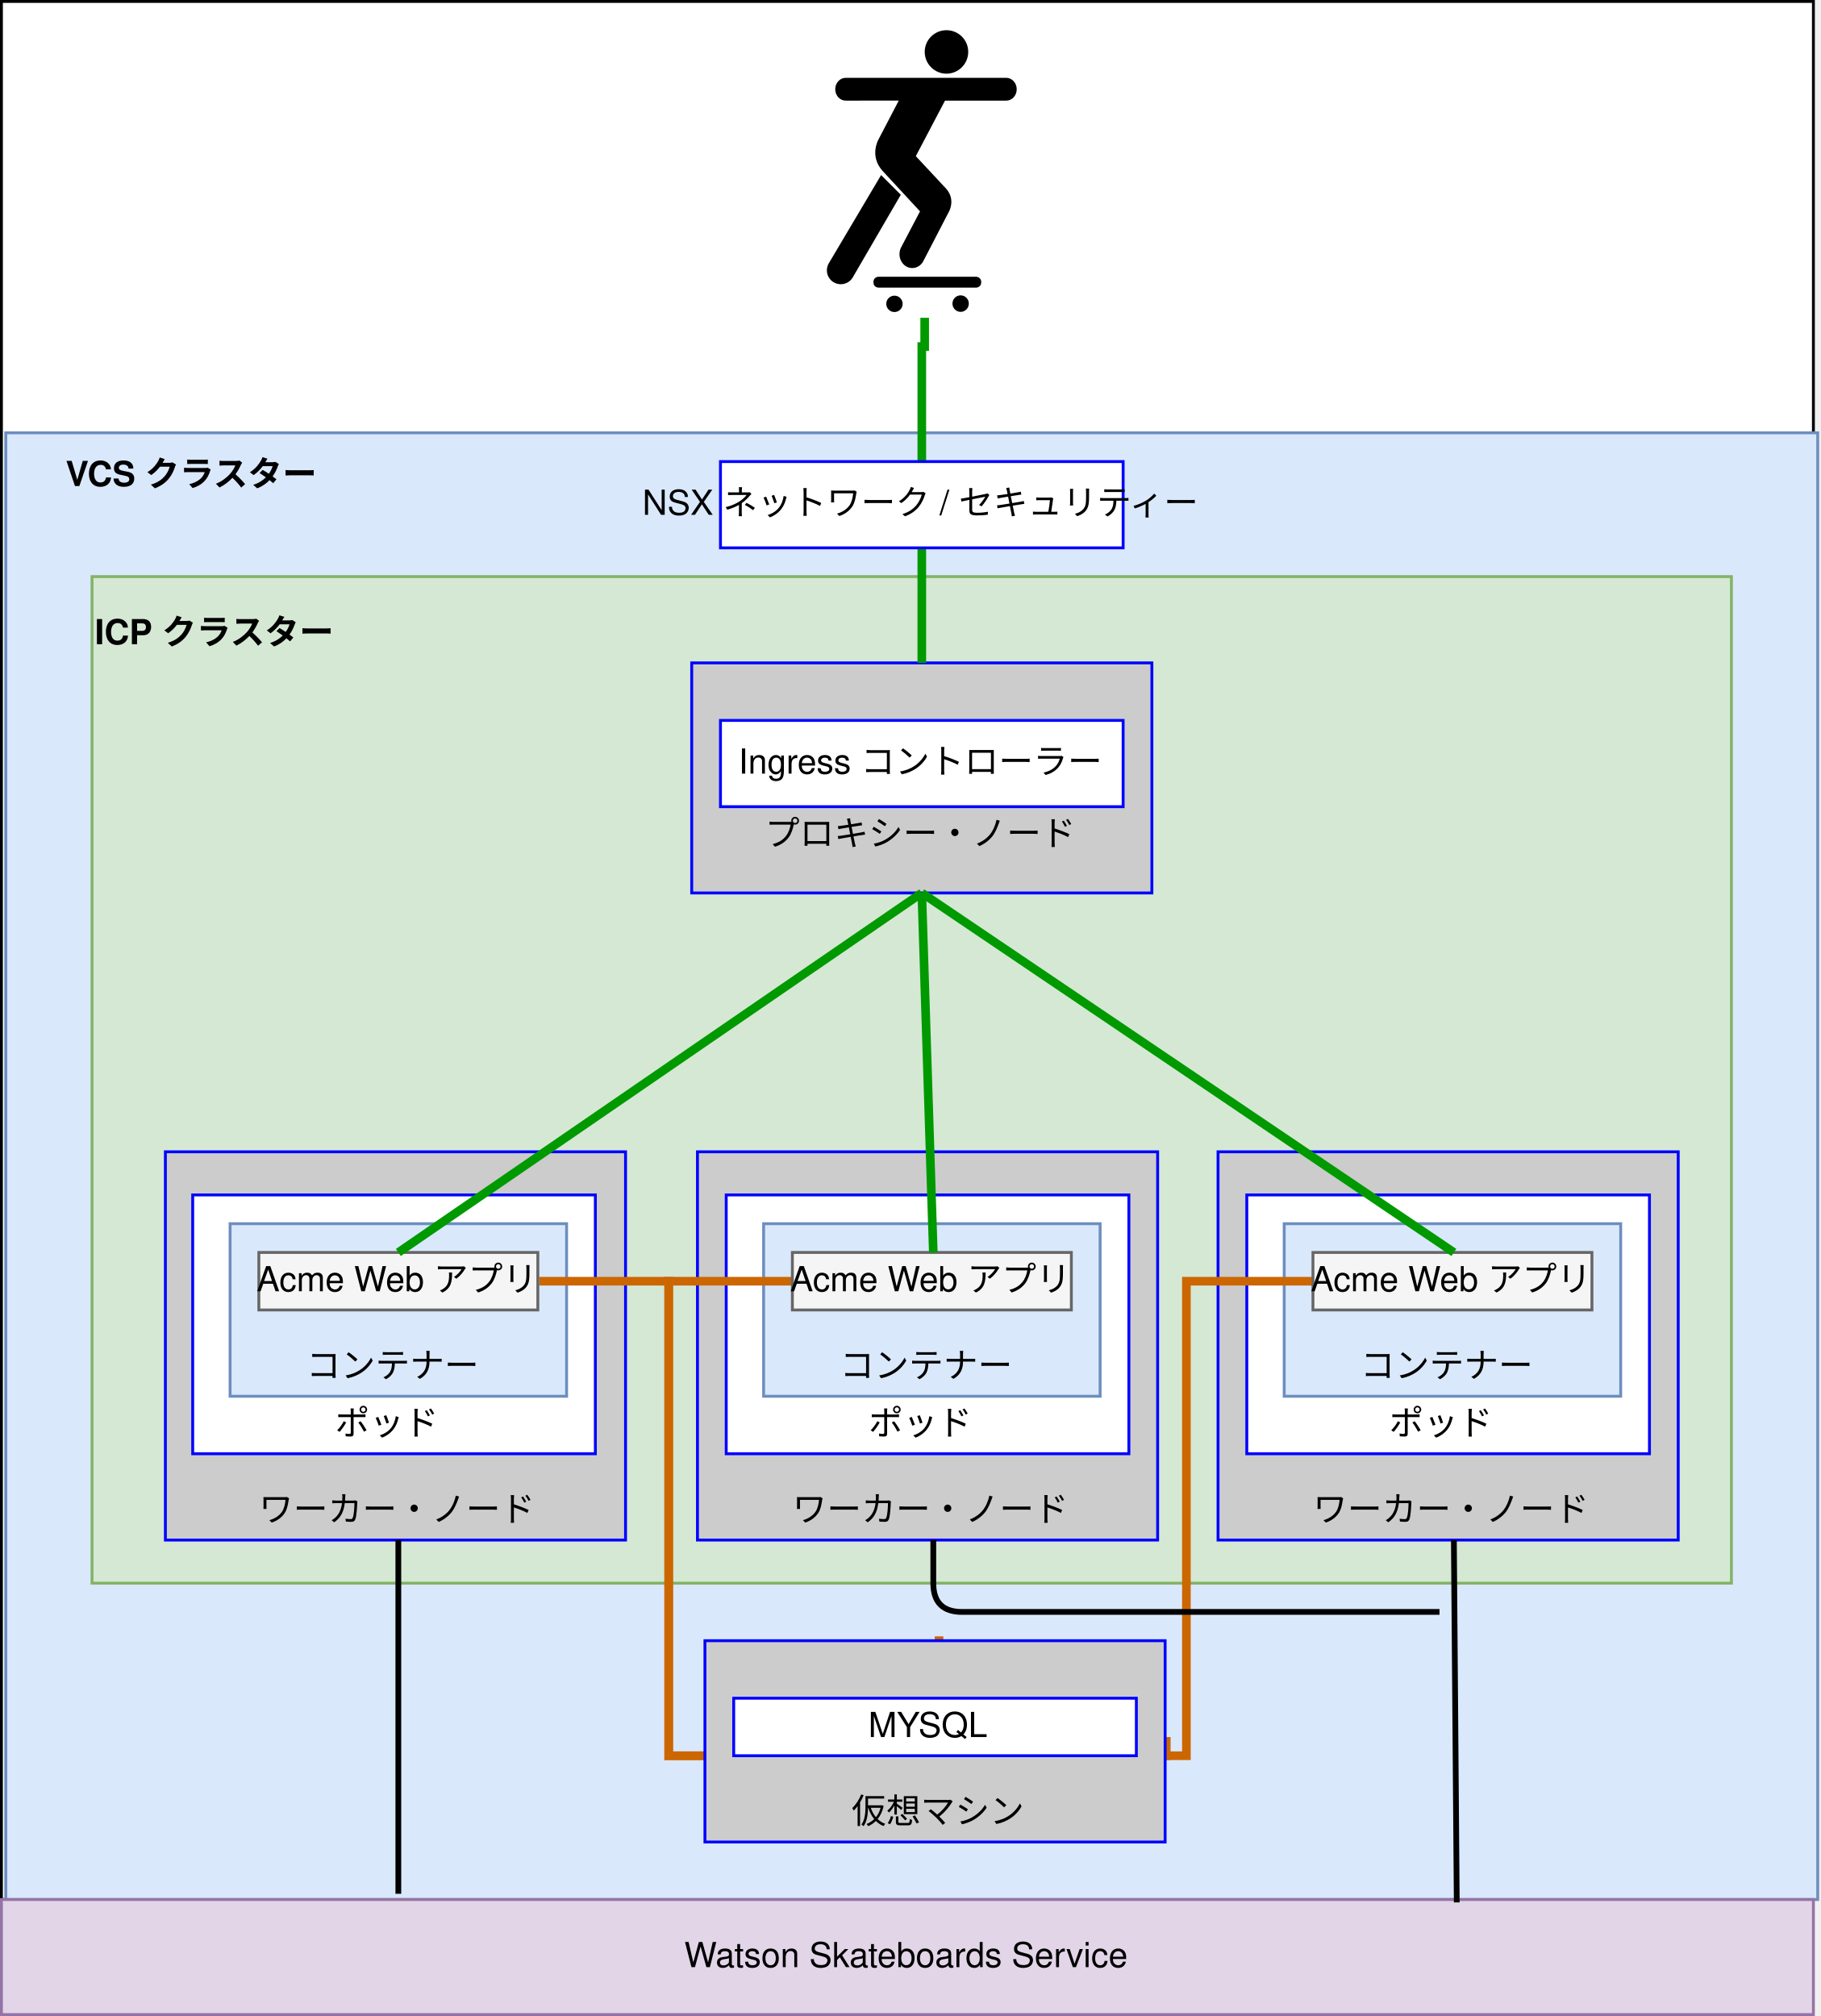
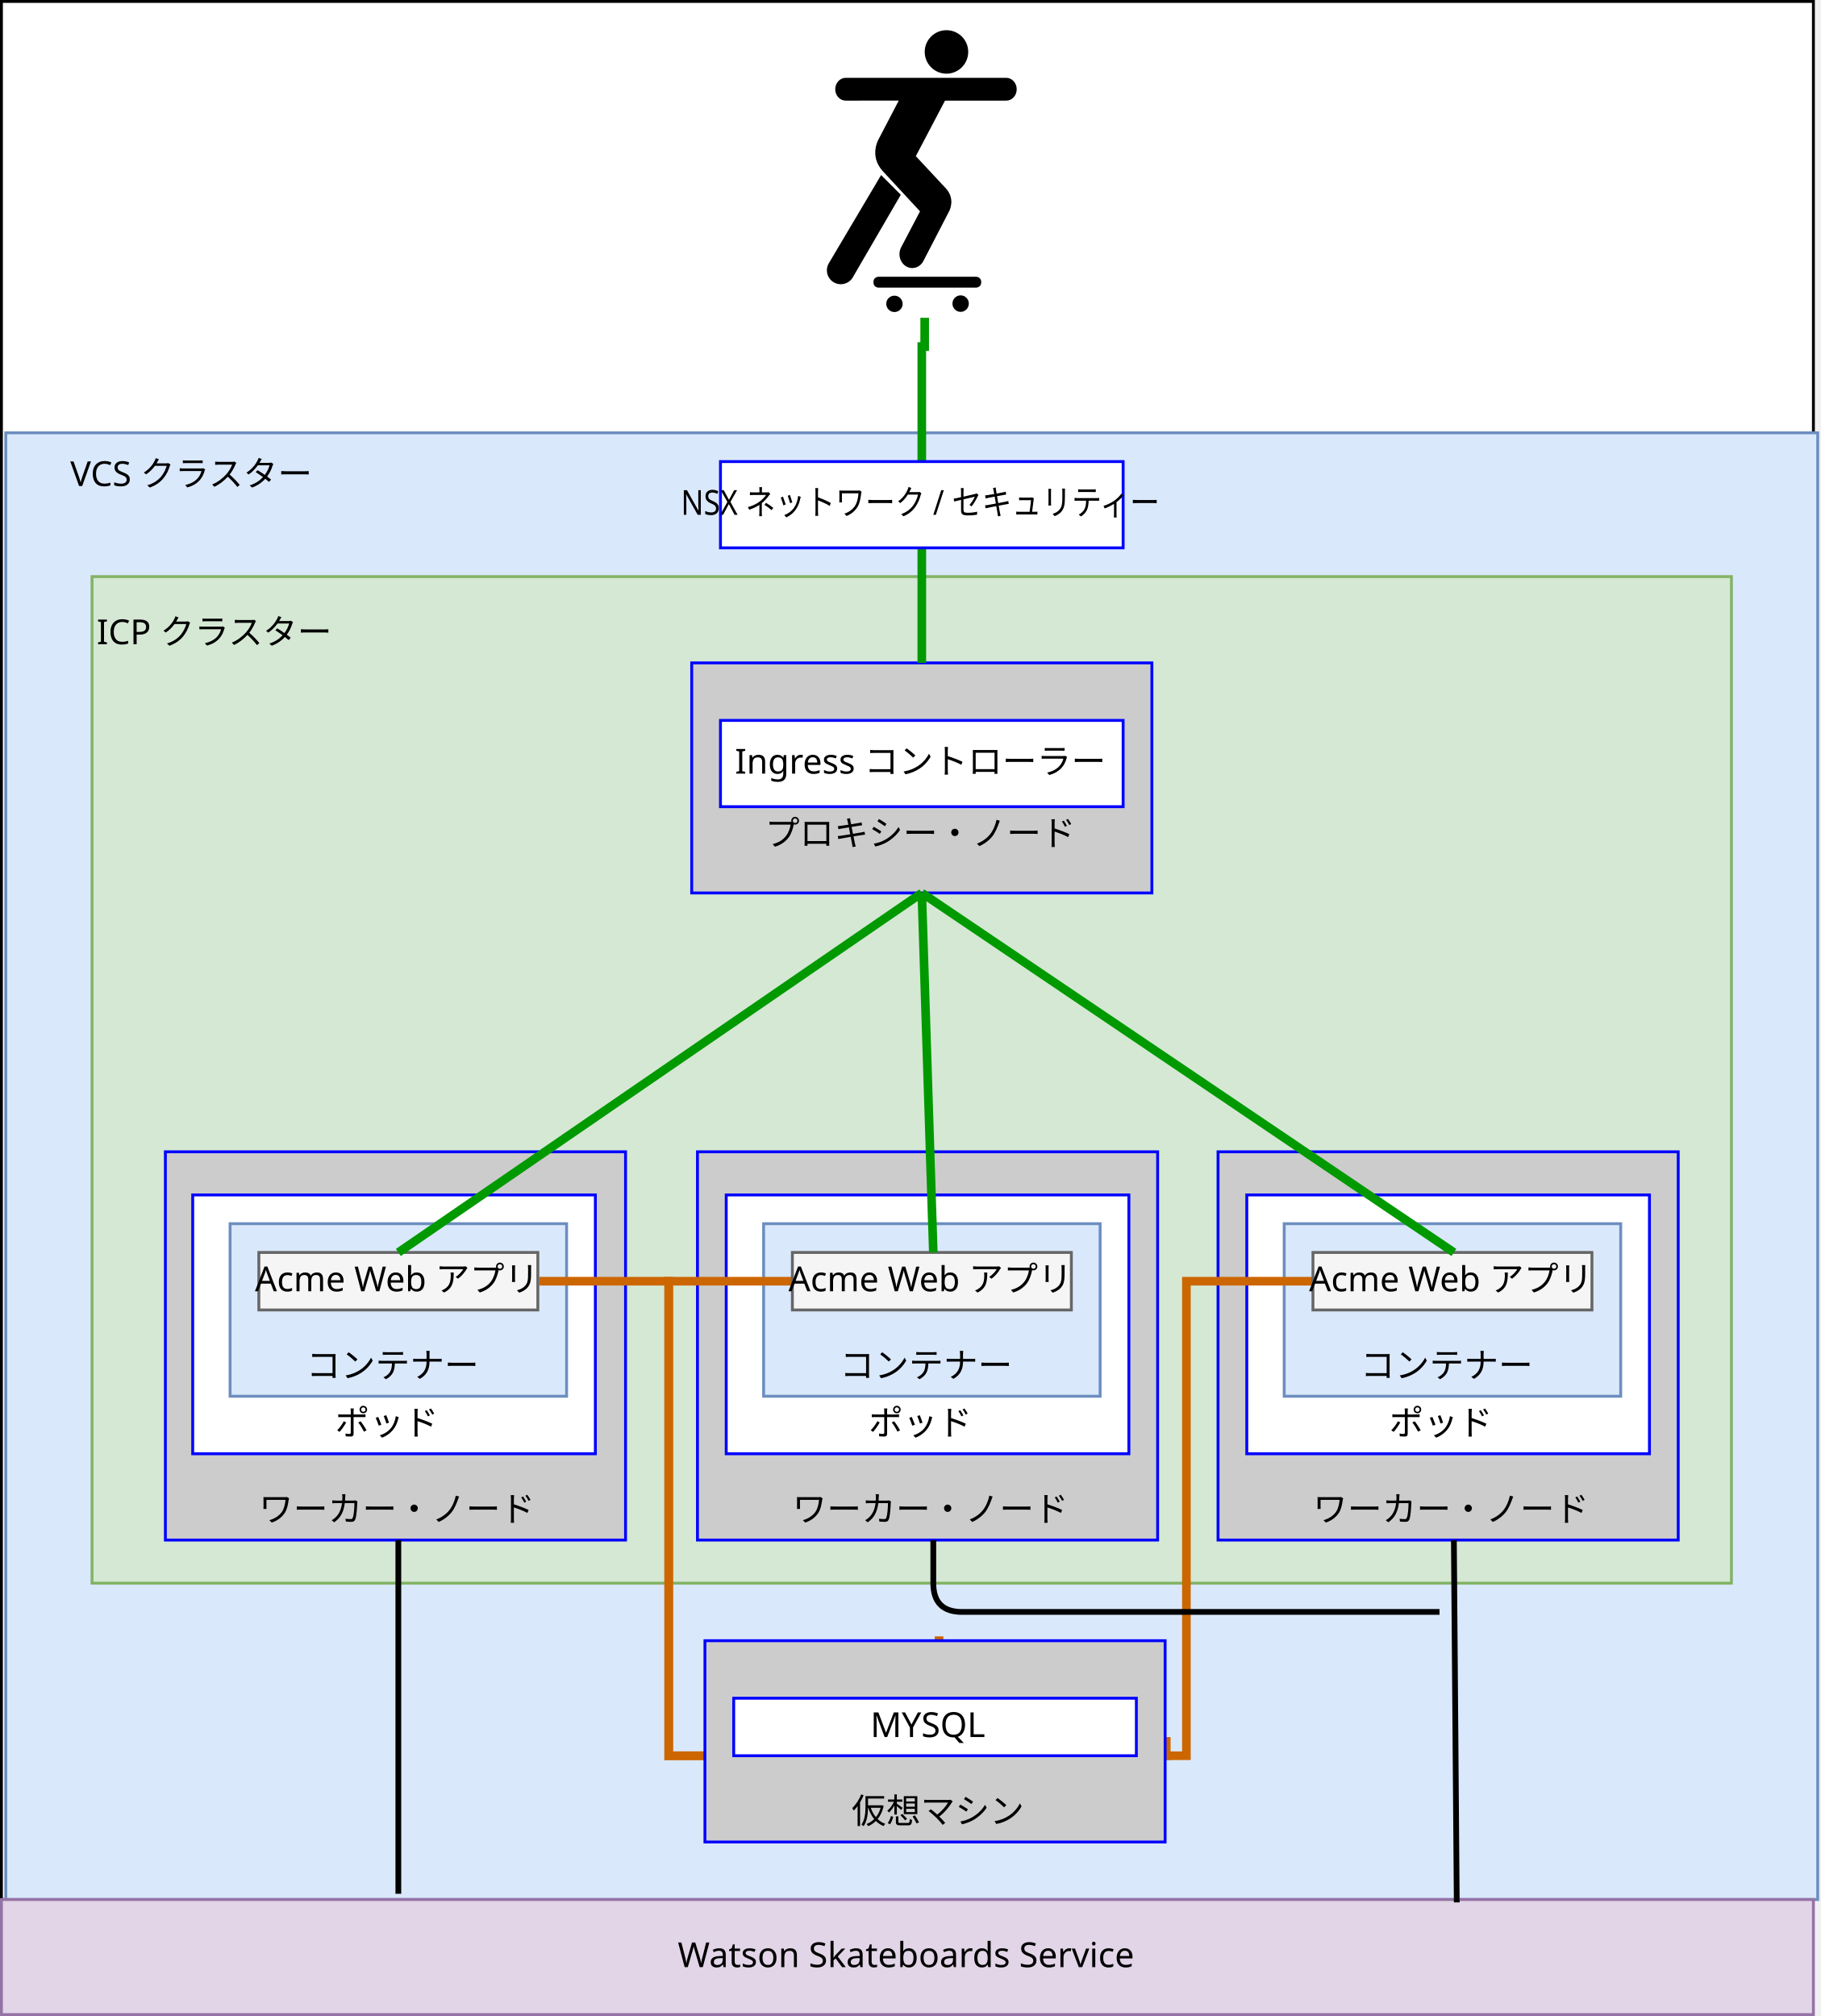
- <svg xmlns="http://www.w3.org/2000/svg" width="633px" height="701px" version="1.1">
-   <g transform="translate(.5 .5)">
-     <g pointer-events="none">
-       <rect width="630" height="660" fill="#fff" stroke="#000" />
-       <rect x="1.5" y="150" width="630" height="510" fill="#dae8fc" stroke="#6c8ebf" />
-       <rect x="31.5" y="200" width="570" height="350" fill="#d5e8d4" stroke="#82b366" />
-     </g>
-     <g font-family="Helvetica" font-size="12px" font-weight="bold" text-anchor="middle">
-       <text x="74" y="223.5">ICP クラスター</text>
-     </g>
-     <g pointer-events="none">
-       <rect x="57" y="400" width="160" height="135" fill="#ccc" stroke="#00f" />
-       <rect x="66.5" y="415" width="140" height="90" fill="#fff" stroke="#00f" />
-       <rect x="79.5" y="425" width="117" height="60" fill="#dae8fc" stroke="#6c8ebf" />
-     </g>
-     <g font-family="Helvetica" font-size="12px" text-anchor="middle">
-       <text x="134" y="498.5">ポッド</text>
-     </g>
-     <path d="m187 445h45v165h94v-40h-1" fill="none" pointer-events="none" stroke="#c60" stroke-miterlimit="10" stroke-width="3" />
-     <rect x="89.5" y="435" width="97" height="20" fill="#f5f5f5" pointer-events="none" stroke="#666" />
-     <g font-family="Helvetica" font-size="12px" text-anchor="middle">
-       <text x="137.5" y="448.5">Acme Web アプリ</text>
-       <text x="136" y="478.5">コンテナー</text>
-       <text x="137.5" y="528.5">ワーカー・ノード</text>
-     </g>
-     <rect x="240" y="230" width="160" height="80" fill="#ccc" pointer-events="none" stroke="#00f" />
-     <g font-family="Helvetica" font-size="12px" text-anchor="middle">
-       <text x="319.5" y="293.5">プロキシー・ノード</text>
-     </g>
-     <rect x="250" y="250" width="140" height="30" fill="#fff" pointer-events="none" stroke="#00f" />
-     <g font-family="Helvetica" font-size="12px" text-anchor="middle">
-       <text x="319.5" y="268.5">Ingress コントローラー</text>
-     </g>
-     <g pointer-events="none">
-       <path d="m320 190v40" fill="none" stroke="#090" stroke-miterlimit="10" stroke-width="3" />
-       <path d="m320 160v-40h1v-10" fill="none" stroke="#090" stroke-miterlimit="10" stroke-width="3" />
-       <rect x="250" y="160" width="140" height="30" fill="#fff" stroke="#00f" />
-     </g>
-     <g font-family="Helvetica" font-size="12px" text-anchor="middle">
-       <text x="319.5" y="178.5">NSX ネットワーク / セキュリティー</text>
-     </g>
-     <g pointer-events="none">
-       <rect x="242" y="400" width="160" height="135" fill="#ccc" stroke="#00f" />
-       <rect x="252" y="415" width="140" height="90" fill="#fff" stroke="#00f" />
-       <rect x="265" y="425" width="117" height="60" fill="#dae8fc" stroke="#6c8ebf" />
-     </g>
-     <g font-family="Helvetica" font-size="12px" text-anchor="middle">
-       <text x="319.5" y="498.5">ポッド</text>
-     </g>
-     <path d="m275 445h-43v165h173v-5h-0.4" fill="none" pointer-events="none" stroke="#c60" stroke-miterlimit="10" stroke-width="3" />
-     <rect x="275" y="435" width="97" height="20" fill="#f5f5f5" pointer-events="none" stroke="#666" />
-     <g font-family="Helvetica" font-size="12px" text-anchor="middle">
-       <text x="323" y="448.5">Acme Web アプリ</text>
-       <text x="321.5" y="478.5">コンテナー</text>
-       <text x="323" y="528.5">ワーカー・ノード</text>
-     </g>
-     <g pointer-events="none">
-       <rect x="423" y="400" width="160" height="135" fill="#ccc" stroke="#00f" />
-       <rect x="433" y="415" width="140" height="90" fill="#fff" stroke="#00f" />
-       <rect x="446" y="425" width="117" height="60" fill="#dae8fc" stroke="#6c8ebf" />
-     </g>
-     <g font-family="Helvetica" font-size="12px" text-anchor="middle">
-       <text x="500.5" y="498.5">ポッド</text>
-     </g>
-     <path d="m456 445h-44v165h-12" fill="none" pointer-events="none" stroke="#c60" stroke-miterlimit="10" stroke-width="3" />
-     <rect x="456" y="435" width="97" height="20" fill="#f5f5f5" pointer-events="none" stroke="#666" />
-     <g font-family="Helvetica" font-size="12px" text-anchor="middle">
-       <text x="504" y="448.5">Acme Web アプリ</text>
-       <text x="502.5" y="478.5">コンテナー</text>
-       <text x="504" y="528.5">ワーカー・ノード</text>
-     </g>
-     <rect x="244.6" y="570" width="160" height="70" fill="#ccc" pointer-events="none" stroke="#00f" />
-     <rect x="254.6" y="590" width="140" height="20" fill="#fff" pointer-events="none" stroke="#00f" />
-     <g font-family="Helvetica" font-size="12px" text-anchor="middle">
-       <text x="322.1" y="603.5">MYSQL</text>
-     </g>
-     <g font-family="Helvetica" font-size="12px" text-anchor="middle">
-       <text x="325.6" y="633.5">仮想マシン</text>
-     </g>
-     <g fill="none" pointer-events="none" stroke="#090" stroke-miterlimit="10" stroke-width="3">
-       <path d="m324 435-4-125" />
-       <path d="m505 435-185-125" />
-       <path d="m138 435 182-125" />
-     </g>
-     <g font-family="Helvetica" font-size="12px" font-weight="bold" text-anchor="middle">
-       <text x="66" y="168.5">VCS クラスター</text>
-     </g>
-     <path d="m310.49 108c1.57 0 2.85-1.28 2.85-2.85s-1.27-2.84-2.85-2.84-2.85 1.27-2.85 2.84 1.27 2.85 2.85 2.85zm23.01-0.06c1.57 0 2.85-1.29 2.85-2.88 0-1.58-1.28-2.86-2.85-2.86s-2.84 1.28-2.84 2.86c-0.01 1.59 1.27 2.88 2.84 2.88zm-28.64-8.43s-1.67-0.09-1.67-1.81v-0.16c0-1.69 1.67-1.81 1.67-1.81h34.13s1.67 0.16 1.67 1.81v0.16c0 1.66-1.67 1.81-1.67 1.81h-34.13zm23.71-74.39c4.17 0 7.57-3.4 7.57-7.58 0-4.17-3.39-7.54-7.57-7.54-4.16 0-7.56 3.37-7.56 7.54 0.01 4.18 3.4 7.58 7.56 7.58zm-41.02 66.13c-0.35 0.67-0.55 1.43-0.55 2.25 0 2.66 2.16 4.83 4.84 4.83 1.92 0 3.58-1.12 4.36-2.73l16.5-28.38-6.85-6.85-18.3 30.88zm33.14-1.27c-0.71 1.61-2.23 2.73-4.01 2.73-2.44 0-4.44-2.17-4.44-4.83 0-0.83 0.19-1.59 0.51-2.26l6.63-12.63-12.91-13.94c-4.97-5.41-1.43-11.25-1.43-11.25l6.95-13.33-18.43 0.02c-2.04 0-3.66-1.78-3.66-3.97 0-2.16 1.62-3.96 3.66-3.96h55.8c2.01 0 3.64 1.79 3.64 3.98 0 2.18-1.62 3.95-3.64 3.95h-21.29l-10.15 19.31 10.34 11.09c3.61 3.78 1.27 8.02 1.27 8.02l-8.84 17.07z" pointer-events="none" />
-     <rect y="660" width="630" height="40" fill="#e1d5e7" pointer-events="none" stroke="#9673a6" />
-     <g font-family="Helvetica" font-size="12px" text-anchor="middle">
-       <text x="314.5" y="683.5">Watson Skateboards Service</text>
-     </g>
-     <g fill="none" pointer-events="none" stroke="#000" stroke-miterlimit="10" stroke-width="2">
-       <path d="m138 658v-123" />
-       <path d="m506 661-1-126" />
-       <path d="m324 535v15q0 10 10 10h166" />
-     </g>
+ <svg xmlns="http://www.w3.org/2000/svg" width="633px" height="701px" version="1.1" id="svg154">
+   <defs id="defs158" />
+   <g id="g10" pointer-events="none" transform="translate(0.5,0.5)">
+     <rect style="fill:#ffffff;stroke:#000000" y="0" x="0" id="rect4" height="660" width="630" />
+     <rect style="fill:#dae8fc;stroke:#6c8ebf" id="rect6" height="510" width="630" y="150" x="1.5" />
+     <rect style="fill:#d5e8d4;stroke:#82b366" id="rect8" height="350" width="570" y="200" x="31.5" />
+   </g>
+   <g style="font-weight:bold;font-size:12px;font-family:Helvetica;text-anchor:middle" id="g14" font-weight="bold" font-size="12px" transform="translate(0.5,0.5)">
+     <text id="text12" y="223.5" x="74" style="-inkscape-font-specification:'MS UI Gothic, Normal';font-family:'MS UI Gothic';font-weight:normal;font-style:normal;font-stretch:normal;font-variant:normal;font-size:12px;text-anchor:middle;text-align:center;writing-mode:lr;font-variant-ligatures:normal;font-variant-caps:normal;font-variant-numeric:normal;font-feature-settings:normal;">ICP クラスター</text>
+   </g>
+   <g id="g22" pointer-events="none" transform="translate(0.5,0.5)">
+     <rect style="fill:#cccccc;stroke:#0000ff" id="rect16" height="135" width="160" y="400" x="57" />
+     <rect style="fill:#ffffff;stroke:#0000ff" id="rect18" height="90" width="140" y="415" x="66.5" />
+     <rect style="fill:#dae8fc;stroke:#6c8ebf" id="rect20" height="60" width="117" y="425" x="79.5" />
+   </g>
+   <g style="font-size:12px;font-family:Helvetica;text-anchor:middle" id="g26" font-size="12px" transform="translate(0.5,0.5)">
+     <text id="text24" y="498.5" x="134" style="-inkscape-font-specification:'MS UI Gothic, Normal';font-family:'MS UI Gothic';font-weight:normal;font-style:normal;font-stretch:normal;font-variant:normal;font-size:12px;text-anchor:middle;text-align:center;writing-mode:lr;font-variant-ligatures:normal;font-variant-caps:normal;font-variant-numeric:normal;font-feature-settings:normal;">ポッド</text>
+   </g>
+   <path style="fill:none;stroke:#cc6600;stroke-width:3;stroke-miterlimit:10" id="path28" stroke-miterlimit="10" pointer-events="none" d="m 187.5,445.5 h 45 v 165 h 94 v -40 h -1" />
+   <rect style="fill:#f5f5f5;stroke:#666666" id="rect30" pointer-events="none" height="20" width="97" y="435.5" x="90" />
+   <g style="font-size:12px;font-family:Helvetica;text-anchor:middle" id="g38" font-size="12px" transform="translate(0.5,0.5)">
+     <text id="text32" y="448.5" x="137.5" style="-inkscape-font-specification:'MS UI Gothic, Normal';font-family:'MS UI Gothic';font-weight:normal;font-style:normal;font-stretch:normal;font-variant:normal;font-size:12px;text-anchor:middle;text-align:center;writing-mode:lr;font-variant-ligatures:normal;font-variant-caps:normal;font-variant-numeric:normal;font-feature-settings:normal;">Acme Web アプリ</text>
+     <text id="text34" y="478.5" x="136" style="-inkscape-font-specification:'MS UI Gothic, Normal';font-family:'MS UI Gothic';font-weight:normal;font-style:normal;font-stretch:normal;font-variant:normal;font-size:12px;text-anchor:middle;text-align:center;writing-mode:lr;font-variant-ligatures:normal;font-variant-caps:normal;font-variant-numeric:normal;font-feature-settings:normal;">コンテナー</text>
+     <text id="text36" y="528.5" x="137.5" style="-inkscape-font-specification:'MS UI Gothic, Normal';font-family:'MS UI Gothic';font-weight:normal;font-style:normal;font-stretch:normal;font-variant:normal;font-size:12px;text-anchor:middle;text-align:center;writing-mode:lr;font-variant-ligatures:normal;font-variant-caps:normal;font-variant-numeric:normal;font-feature-settings:normal;">ワーカー・ノード</text>
+   </g>
+   <rect style="fill:#cccccc;stroke:#0000ff" id="rect40" pointer-events="none" height="80" width="160" y="230.5" x="240.5" />
+   <g style="font-size:12px;font-family:Helvetica;text-anchor:middle" id="g44" font-size="12px" transform="translate(0.5,0.5)">
+     <text id="text42" y="293.5" x="319.5" style="-inkscape-font-specification:'MS UI Gothic, Normal';font-family:'MS UI Gothic';font-weight:normal;font-style:normal;font-stretch:normal;font-variant:normal;font-size:12px;text-anchor:middle;text-align:center;writing-mode:lr;font-variant-ligatures:normal;font-variant-caps:normal;font-variant-numeric:normal;font-feature-settings:normal;">プロキシー・ノード</text>
+   </g>
+   <rect style="fill:#ffffff;stroke:#0000ff" id="rect46" pointer-events="none" height="30" width="140" y="250.5" x="250.5" />
+   <g style="font-size:12px;font-family:Helvetica;text-anchor:middle" id="g50" font-size="12px" transform="translate(0.5,0.5)">
+     <text id="text48" y="268.5" x="319.5" style="-inkscape-font-specification:'MS UI Gothic, Normal';font-family:'MS UI Gothic';font-weight:normal;font-style:normal;font-stretch:normal;font-variant:normal;font-size:12px;text-anchor:middle;text-align:center;writing-mode:lr;font-variant-ligatures:normal;font-variant-caps:normal;font-variant-numeric:normal;font-feature-settings:normal;">Ingress コントローラー</text>
+   </g>
+   <g id="g58" pointer-events="none" transform="translate(0.5,0.5)">
+     <path style="fill:none;stroke:#009900;stroke-width:3;stroke-miterlimit:10" id="path52" stroke-miterlimit="10" d="m 320,190 v 40" />
+     <path style="fill:none;stroke:#009900;stroke-width:3;stroke-miterlimit:10" id="path54" stroke-miterlimit="10" d="m 320,160 v -40 h 1 v -10" />
+     <rect style="fill:#ffffff;stroke:#0000ff" id="rect56" height="30" width="140" y="160" x="250" />
+   </g>
+   <g style="font-size:12px;font-family:Helvetica;text-anchor:middle" id="g62" font-size="12px" transform="matrix(0.8677772,0,0,1,42.7421,0.5)">
+     <text id="text60" y="178.5" x="319.5" style="font-style:normal;font-variant:normal;font-weight:normal;font-stretch:normal;font-size:12px;font-family:'MS UI Gothic';-inkscape-font-specification:'MS UI Gothic, Normal';font-variant-ligatures:normal;font-variant-caps:normal;font-variant-numeric:normal;font-feature-settings:normal;text-align:center;writing-mode:lr-tb;text-anchor:middle">NSX ネットワーク / セキュリティー</text>
+   </g>
+   <g id="g70" pointer-events="none" transform="translate(0.5,0.5)">
+     <rect style="fill:#cccccc;stroke:#0000ff" id="rect64" height="135" width="160" y="400" x="242" />
+     <rect style="fill:#ffffff;stroke:#0000ff" id="rect66" height="90" width="140" y="415" x="252" />
+     <rect style="fill:#dae8fc;stroke:#6c8ebf" id="rect68" height="60" width="117" y="425" x="265" />
+   </g>
+   <g style="font-size:12px;font-family:Helvetica;text-anchor:middle" id="g74" font-size="12px" transform="translate(0.5,0.5)">
+     <text id="text72" y="498.5" x="319.5" style="-inkscape-font-specification:'MS UI Gothic, Normal';font-family:'MS UI Gothic';font-weight:normal;font-style:normal;font-stretch:normal;font-variant:normal;font-size:12px;text-anchor:middle;text-align:center;writing-mode:lr;font-variant-ligatures:normal;font-variant-caps:normal;font-variant-numeric:normal;font-feature-settings:normal;">ポッド</text>
+   </g>
+   <path style="fill:none;stroke:#cc6600;stroke-width:3;stroke-miterlimit:10" id="path76" stroke-miterlimit="10" pointer-events="none" d="m 275.5,445.5 h -43 v 165 h 173 v -5 h -0.4" />
+   <rect style="fill:#f5f5f5;stroke:#666666" id="rect78" pointer-events="none" height="20" width="97" y="435.5" x="275.5" />
+   <g style="font-size:12px;font-family:Helvetica;text-anchor:middle" id="g86" font-size="12px" transform="translate(0.5,0.5)">
+     <text id="text80" y="448.5" x="323" style="-inkscape-font-specification:'MS UI Gothic, Normal';font-family:'MS UI Gothic';font-weight:normal;font-style:normal;font-stretch:normal;font-variant:normal;font-size:12px;text-anchor:middle;text-align:center;writing-mode:lr;font-variant-ligatures:normal;font-variant-caps:normal;font-variant-numeric:normal;font-feature-settings:normal;">Acme Web アプリ</text>
+     <text id="text82" y="478.5" x="321.5" style="-inkscape-font-specification:'MS UI Gothic, Normal';font-family:'MS UI Gothic';font-weight:normal;font-style:normal;font-stretch:normal;font-variant:normal;font-size:12px;text-anchor:middle;text-align:center;writing-mode:lr;font-variant-ligatures:normal;font-variant-caps:normal;font-variant-numeric:normal;font-feature-settings:normal;">コンテナー</text>
+     <text id="text84" y="528.5" x="323" style="-inkscape-font-specification:'MS UI Gothic, Normal';font-family:'MS UI Gothic';font-weight:normal;font-style:normal;font-stretch:normal;font-variant:normal;font-size:12px;text-anchor:middle;text-align:center;writing-mode:lr;font-variant-ligatures:normal;font-variant-caps:normal;font-variant-numeric:normal;font-feature-settings:normal;">ワーカー・ノード</text>
+   </g>
+   <g id="g94" pointer-events="none" transform="translate(0.5,0.5)">
+     <rect style="fill:#cccccc;stroke:#0000ff" id="rect88" height="135" width="160" y="400" x="423" />
+     <rect style="fill:#ffffff;stroke:#0000ff" id="rect90" height="90" width="140" y="415" x="433" />
+     <rect style="fill:#dae8fc;stroke:#6c8ebf" id="rect92" height="60" width="117" y="425" x="446" />
+   </g>
+   <g style="font-size:12px;font-family:Helvetica;text-anchor:middle" id="g98" font-size="12px" transform="translate(0.5,0.5)">
+     <text id="text96" y="498.5" x="500.5" style="-inkscape-font-specification:'MS UI Gothic, Normal';font-family:'MS UI Gothic';font-weight:normal;font-style:normal;font-stretch:normal;font-variant:normal;font-size:12px;text-anchor:middle;text-align:center;writing-mode:lr;font-variant-ligatures:normal;font-variant-caps:normal;font-variant-numeric:normal;font-feature-settings:normal;">ポッド</text>
+   </g>
+   <path style="fill:none;stroke:#cc6600;stroke-width:3;stroke-miterlimit:10" id="path100" stroke-miterlimit="10" pointer-events="none" d="m 456.5,445.5 h -44 v 165 h -12" />
+   <rect style="fill:#f5f5f5;stroke:#666666" id="rect102" pointer-events="none" height="20" width="97" y="435.5" x="456.5" />
+   <g style="font-size:12px;font-family:Helvetica;text-anchor:middle" id="g110" font-size="12px" transform="translate(0.5,0.5)">
+     <text id="text104" y="448.5" x="504" style="-inkscape-font-specification:'MS UI Gothic, Normal';font-family:'MS UI Gothic';font-weight:normal;font-style:normal;font-stretch:normal;font-variant:normal;font-size:12px;text-anchor:middle;text-align:center;writing-mode:lr;font-variant-ligatures:normal;font-variant-caps:normal;font-variant-numeric:normal;font-feature-settings:normal;">Acme Web アプリ</text>
+     <text id="text106" y="478.5" x="502.5" style="-inkscape-font-specification:'MS UI Gothic, Normal';font-family:'MS UI Gothic';font-weight:normal;font-style:normal;font-stretch:normal;font-variant:normal;font-size:12px;text-anchor:middle;text-align:center;writing-mode:lr;font-variant-ligatures:normal;font-variant-caps:normal;font-variant-numeric:normal;font-feature-settings:normal;">コンテナー</text>
+     <text id="text108" y="528.5" x="504" style="-inkscape-font-specification:'MS UI Gothic, Normal';font-family:'MS UI Gothic';font-weight:normal;font-style:normal;font-stretch:normal;font-variant:normal;font-size:12px;text-anchor:middle;text-align:center;writing-mode:lr;font-variant-ligatures:normal;font-variant-caps:normal;font-variant-numeric:normal;font-feature-settings:normal;">ワーカー・ノード</text>
+   </g>
+   <rect style="fill:#cccccc;stroke:#0000ff" id="rect112" pointer-events="none" height="70" width="160" y="570.5" x="245.1" />
+   <rect style="fill:#ffffff;stroke:#0000ff" id="rect114" pointer-events="none" height="20" width="140" y="590.5" x="255.1" />
+   <g style="font-size:12px;font-family:Helvetica;text-anchor:middle" id="g118" font-size="12px" transform="translate(0.5,0.5)">
+     <text id="text116" y="603.5" x="322.1" style="-inkscape-font-specification:'MS UI Gothic, Normal';font-family:'MS UI Gothic';font-weight:normal;font-style:normal;font-stretch:normal;font-variant:normal;font-size:12px;text-anchor:middle;text-align:center;writing-mode:lr;font-variant-ligatures:normal;font-variant-caps:normal;font-variant-numeric:normal;font-feature-settings:normal;">MYSQL</text>
+   </g>
+   <g style="font-size:12px;font-family:Helvetica;text-anchor:middle" id="g122" font-size="12px" transform="translate(0.5,0.5)">
+     <text id="text120" y="633.5" x="325.6" style="-inkscape-font-specification:'MS UI Gothic, Normal';font-family:'MS UI Gothic';font-weight:normal;font-style:normal;font-stretch:normal;font-variant:normal;font-size:12px;text-anchor:middle;text-align:center;writing-mode:lr;font-variant-ligatures:normal;font-variant-caps:normal;font-variant-numeric:normal;font-feature-settings:normal;">仮想マシン</text>
+   </g>
+   <g style="fill:none;stroke:#009900;stroke-width:3;stroke-miterlimit:10" id="g130" stroke-miterlimit="10" pointer-events="none" transform="translate(0.5,0.5)">
+     <path id="path124" d="M 324,435 320,310" />
+     <path id="path126" d="M 505,435 320,310" />
+     <path id="path128" d="M 138,435 320,310" />
+   </g>
+   <g style="font-weight:bold;font-size:12px;font-family:Helvetica;text-anchor:middle" id="g134" font-weight="bold" font-size="12px" transform="translate(0.5,0.5)">
+     <text id="text132" y="168.5" x="66" style="-inkscape-font-specification:'MS UI Gothic, Normal';font-family:'MS UI Gothic';font-weight:normal;font-style:normal;font-stretch:normal;font-variant:normal;font-size:12px;text-anchor:middle;text-align:center;writing-mode:lr;font-variant-ligatures:normal;font-variant-caps:normal;font-variant-numeric:normal;font-feature-settings:normal;">VCS クラスター</text>
+   </g>
+   <path id="path136" pointer-events="none" d="m 310.99,108.5 c 1.57,0 2.85,-1.28 2.85,-2.85 0,-1.57 -1.27,-2.84 -2.85,-2.84 -1.58,0 -2.85,1.27 -2.85,2.84 0,1.57 1.27,2.85 2.85,2.85 z M 334,108.44 c 1.57,0 2.85,-1.29 2.85,-2.88 0,-1.58 -1.28,-2.86 -2.85,-2.86 -1.57,0 -2.84,1.28 -2.84,2.86 -0.01,1.59 1.27,2.88 2.84,2.88 z m -28.64,-8.43 c 0,0 -1.67,-0.09 -1.67,-1.81 v -0.16 c 0,-1.69 1.67,-1.81 1.67,-1.81 h 34.13 c 0,0 1.67,0.16 1.67,1.81 v 0.16 c 0,1.66 -1.67,1.81 -1.67,1.81 z m 23.71,-74.39 c 4.17,0 7.57,-3.4 7.57,-7.58 0,-4.17 -3.39,-7.54 -7.57,-7.54 -4.16,0 -7.56,3.37 -7.56,7.54 0.01,4.18 3.4,7.58 7.56,7.58 z m -41.02,66.13 c -0.35,0.67 -0.55,1.43 -0.55,2.25 0,2.66 2.16,4.83 4.84,4.83 1.92,0 3.58,-1.12 4.36,-2.73 l 16.5,-28.38 -6.85,-6.85 z m 33.14,-1.27 c -0.71,1.61 -2.23,2.73 -4.01,2.73 -2.44,0 -4.44,-2.17 -4.44,-4.83 0,-0.83 0.19,-1.59 0.51,-2.26 L 319.88,73.49 306.97,59.55 C 302,54.14 305.54,48.3 305.54,48.3 l 6.95,-13.33 -18.43,0.02 c -2.04,0 -3.66,-1.78 -3.66,-3.97 0,-2.16 1.62,-3.96 3.66,-3.96 h 55.8 c 2.01,0 3.64,1.79 3.64,3.98 0,2.18 -1.62,3.95 -3.64,3.95 h -21.29 l -10.15,19.31 10.34,11.09 c 3.61,3.78 1.27,8.02 1.27,8.02 z" />
+   <rect style="fill:#e1d5e7;stroke:#9673a6" x="0.5" id="rect138" pointer-events="none" height="40" width="630" y="660.5" />
+   <g style="font-size:12px;font-family:Helvetica;text-anchor:middle" id="g142" font-size="12px" transform="translate(0.5,0.5)">
+     <text id="text140" y="683.5" x="314.5" style="-inkscape-font-specification:'MS UI Gothic, Normal';font-family:'MS UI Gothic';font-weight:normal;font-style:normal;font-stretch:normal;font-variant:normal;font-size:12px;text-anchor:middle;text-align:center;writing-mode:lr;font-variant-ligatures:normal;font-variant-caps:normal;font-variant-numeric:normal;font-feature-settings:normal;">Watson Skateboards Service</text>
+   </g>
+   <g style="fill:none;stroke:#000000;stroke-width:2;stroke-miterlimit:10" id="g150" stroke-miterlimit="10" pointer-events="none" transform="translate(0.5,0.5)">
+     <path id="path144" d="M 138,658 V 535" />
+     <path id="path146" d="M 506,661 505,535" />
+     <path id="path148" d="m 324,535 v 15 q 0,10 10,10 h 166" />
  </g>
</svg>
